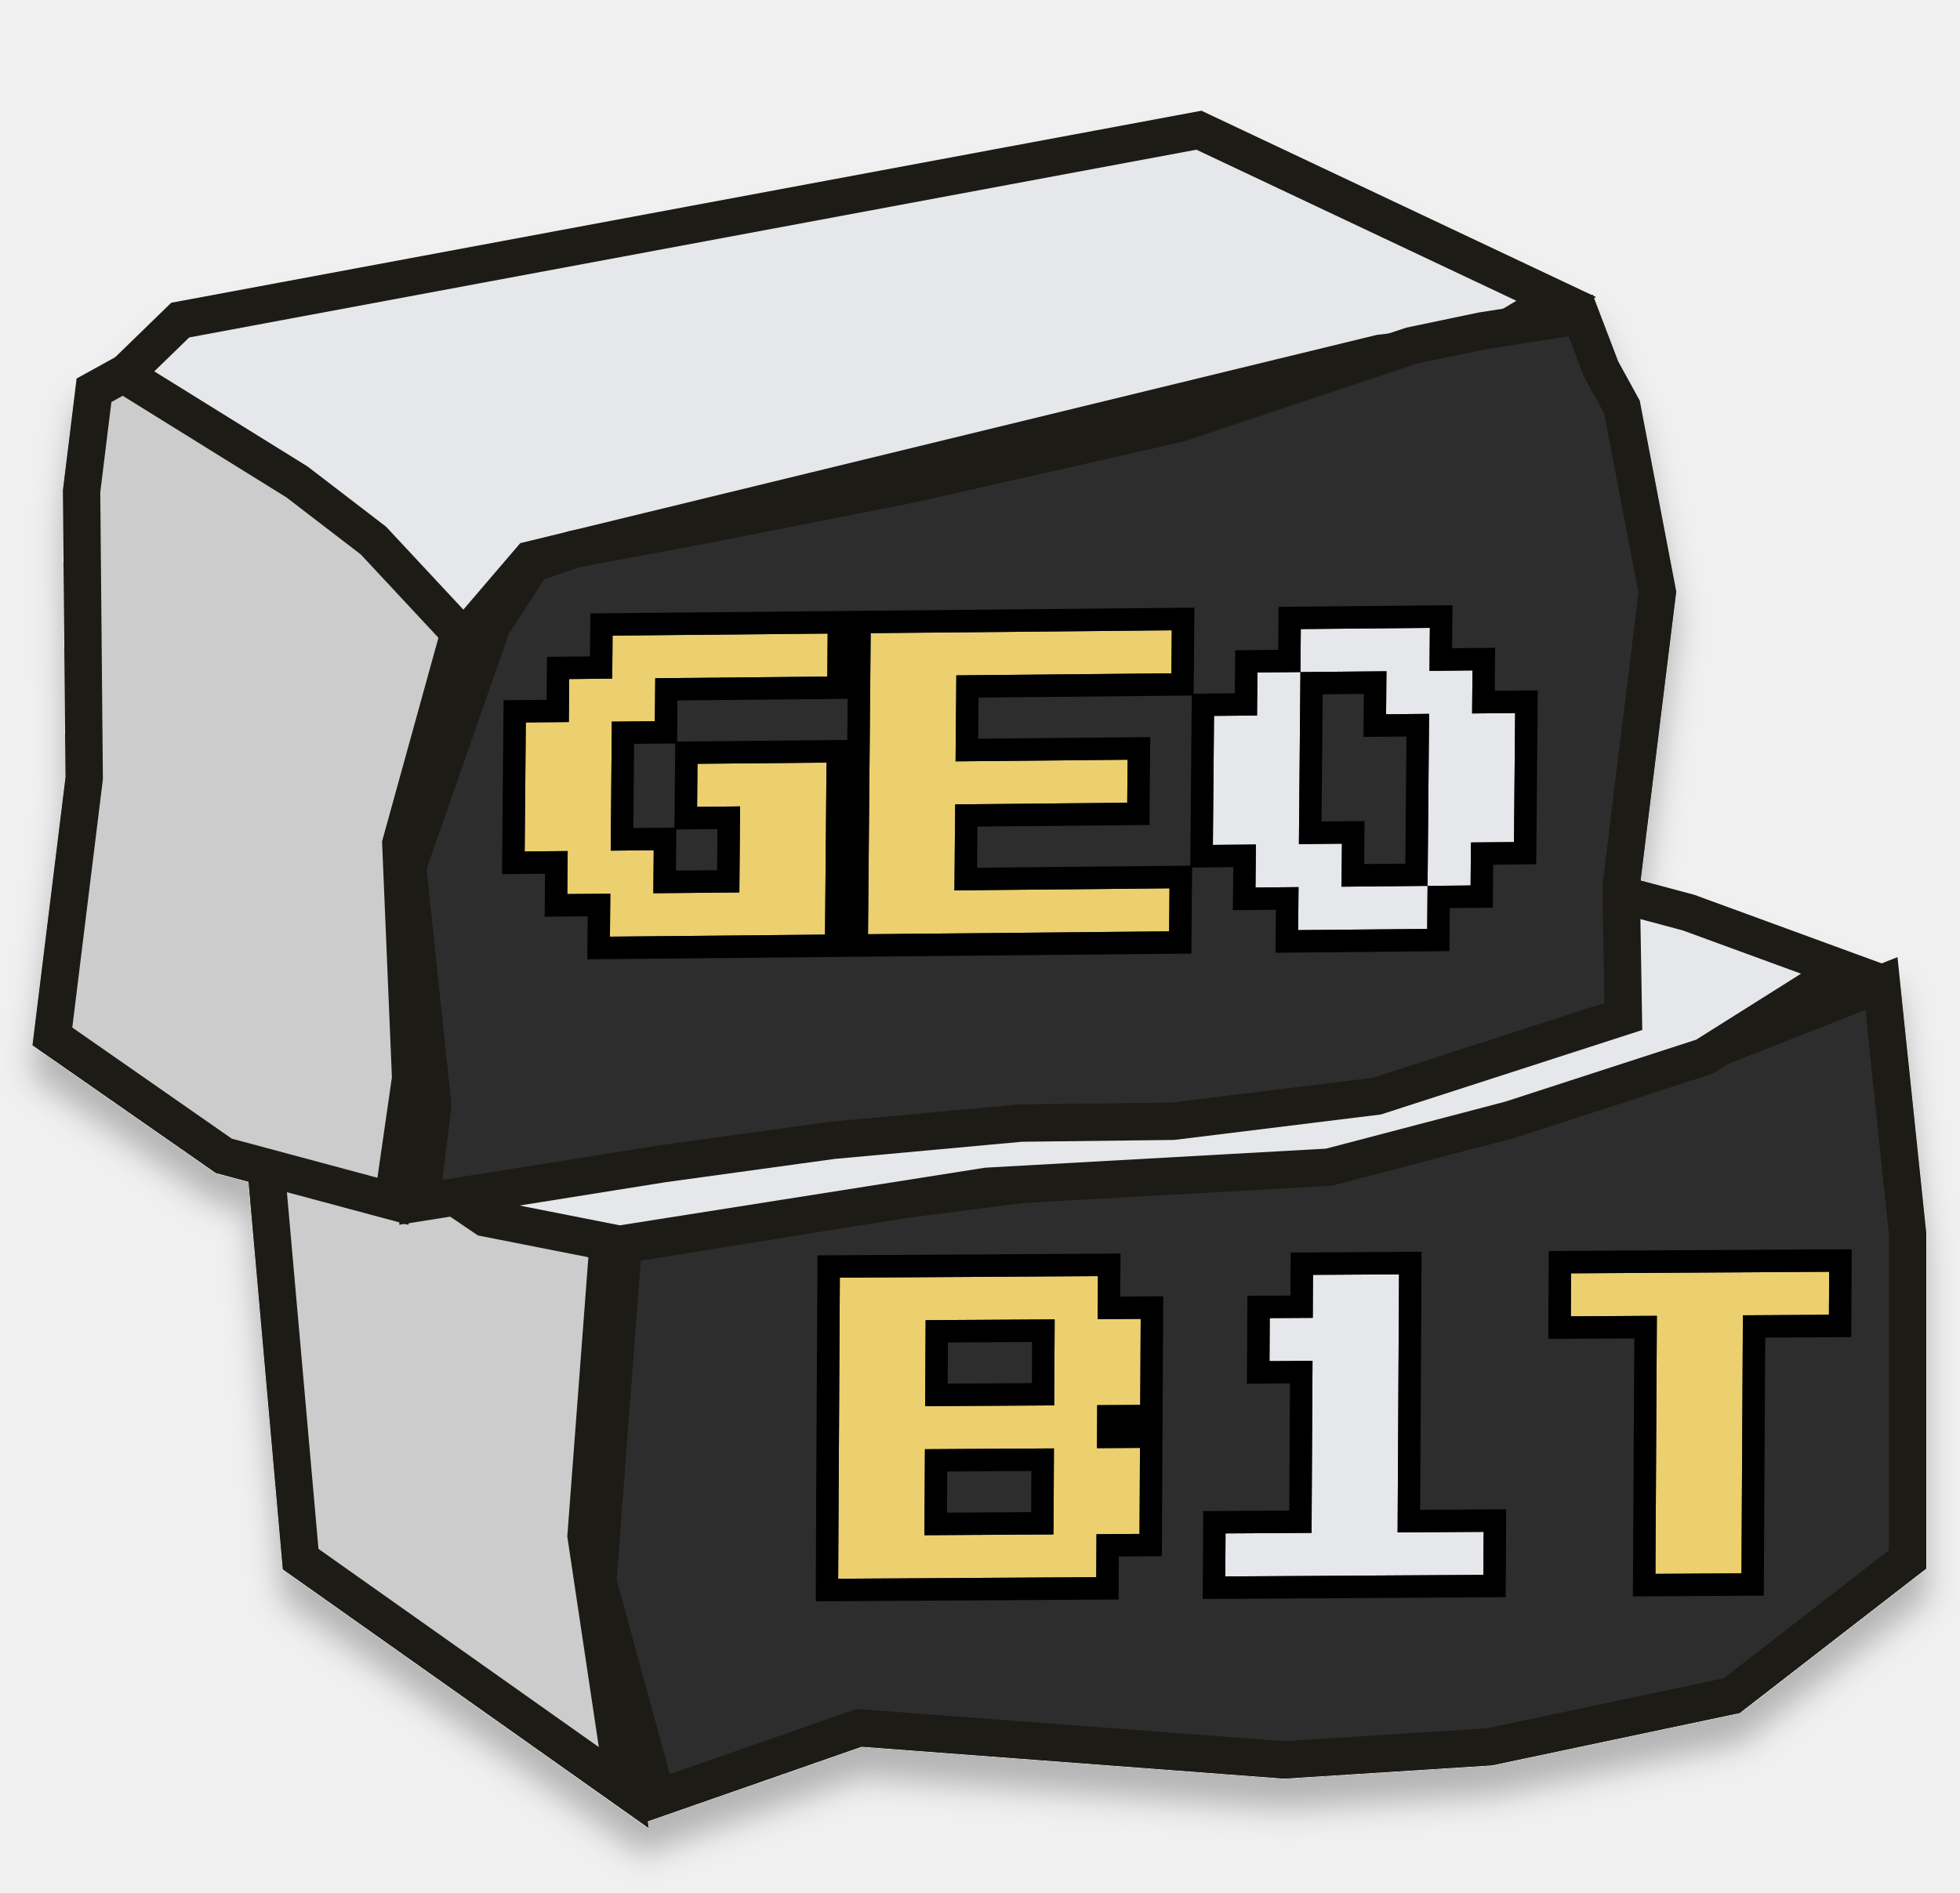
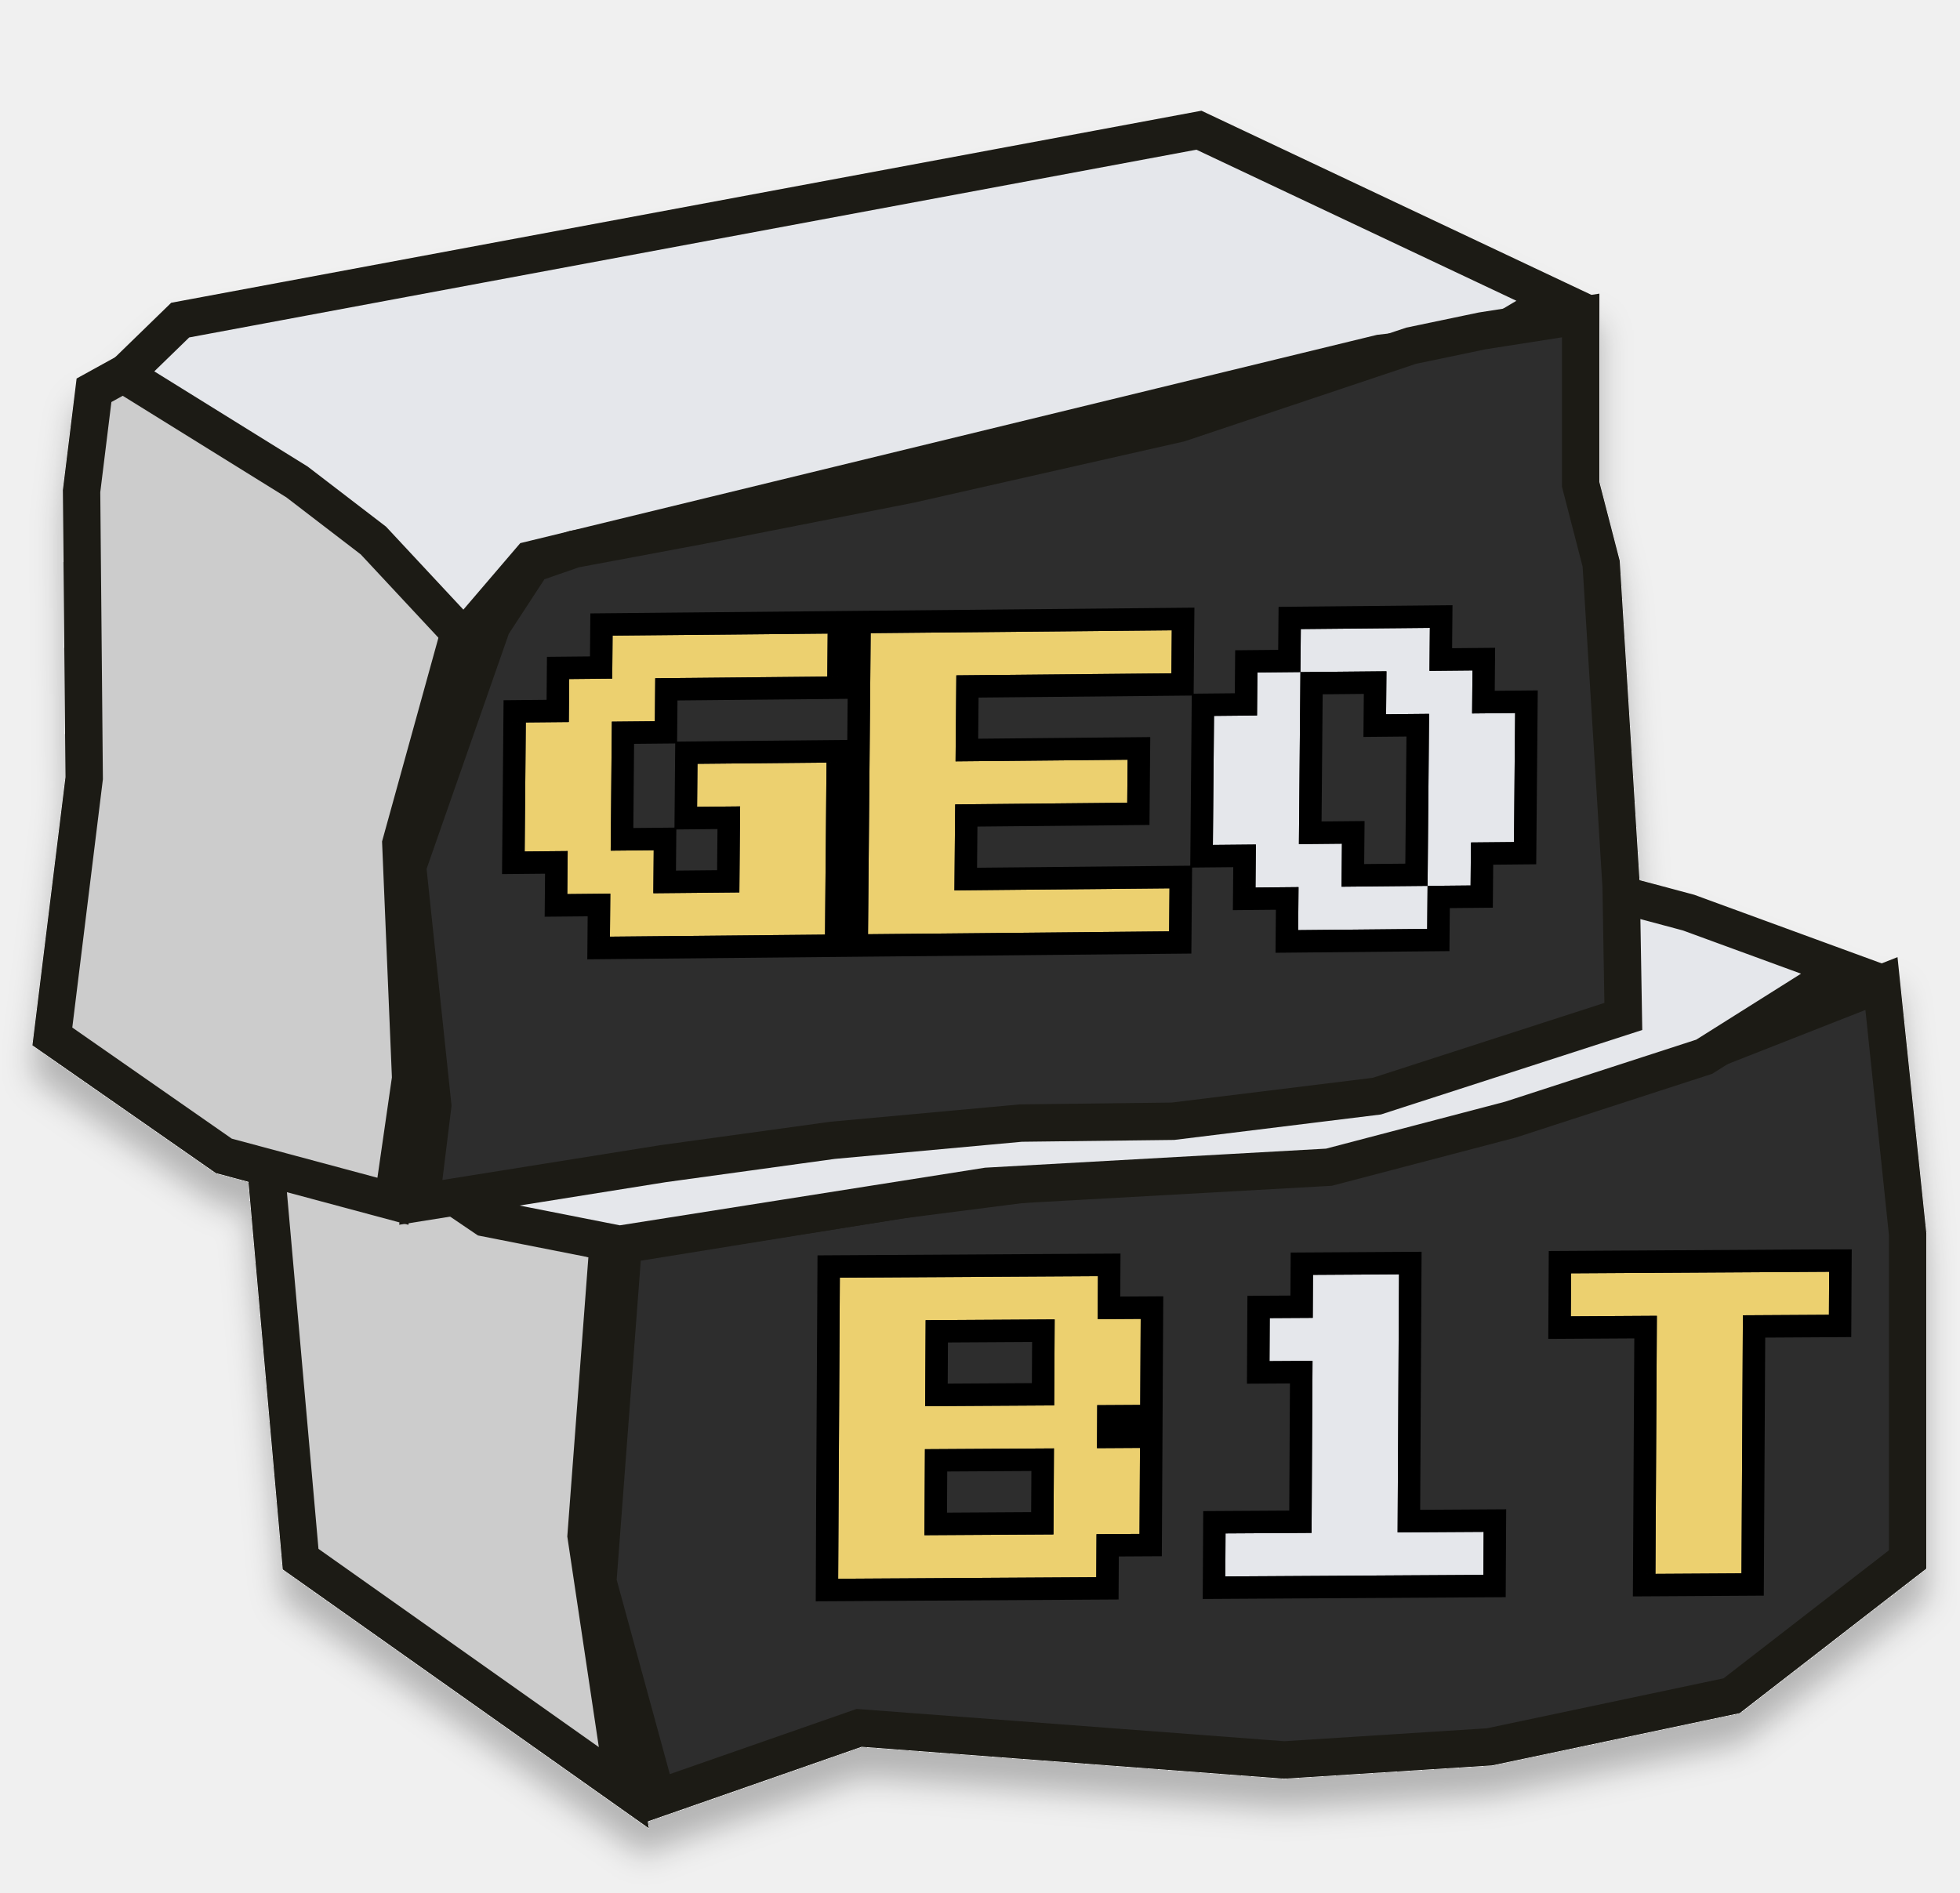
<svg xmlns="http://www.w3.org/2000/svg" width="262" height="253" viewBox="0 0 262 253" fill="none">
  <g filter="url(#filter0_d_2688_10)">
    <path d="M35.272 152.946L35.805 145.89L48.848 153.971L63.482 161.081L81.297 166.248L78.346 205.331L83.388 239.013L40.183 208.454L35.272 152.946Z" fill="#CCCCCC" stroke="#1C1B15" stroke-width="5" />
    <path d="M120.168 160.448L83.309 166.4L81.669 188.112L79.907 211.454L87.832 240.441L114.84 231.015L135.959 232.609L171.66 235.305L199.099 233.556L231.474 226.72L255 208.498L255 164.998L251.501 131.499L226.806 141.205C216.1 144.582 194.077 151.399 191.63 151.651C189.184 151.903 164.416 154.873 152.338 156.327L120.168 160.448Z" fill="#2D2D2D" stroke="#1C1B15" stroke-width="5" />
    <path d="M71.145 133.274L39.529 143.443L49.474 152.382L64.868 162.825L82.806 166.363L131.938 158.609L177.644 156.055L201.891 149.697L227.812 141.282L246.394 129.583L225.726 122.018L194.499 113.655C190.34 115.161 179.097 118.06 167.398 117.614C152.775 117.055 142.268 122.267 138.163 123.049C134.058 123.831 116.132 126.844 112.992 128.245C110.48 129.365 84.047 132.064 71.145 133.274Z" fill="#E5E7EB" stroke="#1C1B15" stroke-width="5" />
    <mask id="path-4-outside-1_2688_10" maskUnits="userSpaceOnUse" x="109.02" y="167.013" width="139.258" height="47.829" fill="black">
      <rect fill="white" x="109.02" y="167.013" width="139.258" height="47.829" />
      <path d="M112.041 211.074L112.264 170.824L146.763 170.618L146.731 176.368L152.481 176.334L152.418 187.834L146.668 187.868L146.636 193.618L152.386 193.584L152.322 205.083L146.572 205.118L146.54 210.868L112.041 211.074ZM123.668 188.005L140.918 187.902L140.981 176.403L123.732 176.505L123.668 188.005ZM123.573 205.255L140.822 205.152L140.886 193.652L123.636 193.755L123.573 205.255ZM221.289 210.422L221.48 175.922L209.98 175.991L210.012 170.241L244.511 170.035L244.479 175.785L232.98 175.853L232.789 210.353L221.289 210.422Z" />
      <path d="M163.79 210.765L163.822 205.015L175.322 204.946L175.449 181.947L169.699 181.981L169.731 176.231L175.481 176.197L175.513 170.447L187.012 170.378L186.821 204.878L198.321 204.809L198.289 210.559L163.79 210.765Z" />
    </mask>
    <path d="M112.041 211.074L112.264 170.824L146.763 170.618L146.731 176.368L152.481 176.334L152.418 187.834L146.668 187.868L146.636 193.618L152.386 193.584L152.322 205.083L146.572 205.118L146.54 210.868L112.041 211.074ZM123.668 188.005L140.918 187.902L140.981 176.403L123.732 176.505L123.668 188.005ZM123.573 205.255L140.822 205.152L140.886 193.652L123.636 193.755L123.573 205.255ZM221.289 210.422L221.48 175.922L209.98 175.991L210.012 170.241L244.511 170.035L244.479 175.785L232.98 175.853L232.789 210.353L221.289 210.422Z" fill="#ECD06F" />
    <path d="M163.79 210.765L163.822 205.015L175.322 204.946L175.449 181.947L169.699 181.981L169.731 176.231L175.481 176.197L175.513 170.447L187.012 170.378L186.821 204.878L198.321 204.809L198.289 210.559L163.79 210.765Z" fill="#E5E7EB" />
    <path d="M112.041 211.074L109.041 211.092L109.024 214.091L112.024 214.074L112.041 211.074ZM112.264 170.824L112.28 167.824L109.28 167.842L109.264 170.842L112.264 170.824ZM146.763 170.618L149.763 170.6L149.78 167.6L146.78 167.618L146.763 170.618ZM146.731 176.368L143.731 176.386L143.715 179.386L146.715 179.368L146.731 176.368ZM152.481 176.334L155.481 176.316L155.498 173.316L152.498 173.334L152.481 176.334ZM152.418 187.834L152.401 190.834L155.401 190.816L155.417 187.816L152.418 187.834ZM146.668 187.868L146.684 184.868L143.684 184.886L143.668 187.886L146.668 187.868ZM146.636 193.618L143.636 193.636L143.619 196.636L146.619 196.618L146.636 193.618ZM152.386 193.584L155.386 193.566L155.402 190.566L152.402 190.584L152.386 193.584ZM152.322 205.083L152.305 208.083L155.305 208.066L155.322 205.066L152.322 205.083ZM146.572 205.118L146.589 202.118L143.589 202.136L143.572 205.136L146.572 205.118ZM146.54 210.868L146.524 213.868L149.524 213.85L149.54 210.85L146.54 210.868ZM123.668 188.005L120.668 188.023L120.651 191.023L123.651 191.005L123.668 188.005ZM140.918 187.902L140.901 190.902L143.901 190.884L143.918 187.884L140.918 187.902ZM140.981 176.403L143.981 176.385L143.998 173.385L140.998 173.403L140.981 176.403ZM123.732 176.505L123.748 173.506L120.748 173.523L120.732 176.523L123.732 176.505ZM123.573 205.255L120.573 205.273L120.556 208.273L123.556 208.255L123.573 205.255ZM140.822 205.152L140.806 208.152L143.806 208.134L143.822 205.134L140.822 205.152ZM140.886 193.652L143.886 193.634L143.902 190.634L140.902 190.652L140.886 193.652ZM123.636 193.755L123.653 190.755L120.653 190.773L120.636 193.773L123.636 193.755ZM115.041 211.056L115.264 170.806L109.264 170.842L109.041 211.092L115.041 211.056ZM112.247 173.824L146.746 173.618L146.78 167.618L112.28 167.824L112.247 173.824ZM143.763 170.636L143.731 176.386L149.731 176.35L149.763 170.6L143.763 170.636ZM146.715 179.368L152.465 179.334L152.498 173.334L146.748 173.368L146.715 179.368ZM149.481 176.352L149.418 187.852L155.417 187.816L155.481 176.316L149.481 176.352ZM152.434 184.834L146.684 184.868L146.651 190.868L152.401 190.834L152.434 184.834ZM143.668 187.886L143.636 193.636L149.636 193.6L149.668 187.85L143.668 187.886ZM146.619 196.618L152.369 196.584L152.402 190.584L146.652 190.618L146.619 196.618ZM149.386 193.602L149.322 205.101L155.322 205.066L155.386 193.566L149.386 193.602ZM152.339 202.084L146.589 202.118L146.556 208.118L152.305 208.083L152.339 202.084ZM143.572 205.136L143.54 210.886L149.54 210.85L149.572 205.1L143.572 205.136ZM146.557 207.868L112.058 208.074L112.024 214.074L146.524 213.868L146.557 207.868ZM123.651 191.005L140.901 190.902L140.934 184.902L123.685 185.005L123.651 191.005ZM143.918 187.884L143.981 176.385L137.981 176.42L137.918 187.92L143.918 187.884ZM140.998 173.403L123.748 173.506L123.715 179.505L140.965 179.403L140.998 173.403ZM120.732 176.523L120.668 188.023L126.668 187.987L126.732 176.488L120.732 176.523ZM123.556 208.255L140.806 208.152L140.839 202.152L123.589 202.255L123.556 208.255ZM143.822 205.134L143.886 193.634L137.886 193.67L137.822 205.17L143.822 205.134ZM140.902 190.652L123.653 190.755L123.62 196.755L140.869 196.652L140.902 190.652ZM120.636 193.773L120.573 205.273L126.573 205.237L126.636 193.737L120.636 193.773ZM163.79 210.765L160.79 210.783L160.773 213.783L163.773 213.765L163.79 210.765ZM163.822 205.015L163.838 202.015L160.839 202.033L160.822 205.033L163.822 205.015ZM175.322 204.946L175.305 207.946L178.305 207.928L178.322 204.928L175.322 204.946ZM175.449 181.947L178.449 181.929L178.465 178.929L175.466 178.947L175.449 181.947ZM169.699 181.981L166.699 181.999L166.682 184.999L169.682 184.981L169.699 181.981ZM169.731 176.231L169.747 173.231L166.747 173.249L166.731 176.249L169.731 176.231ZM175.481 176.197L175.464 179.197L178.464 179.179L178.481 176.179L175.481 176.197ZM175.513 170.447L175.529 167.447L172.529 167.465L172.513 170.465L175.513 170.447ZM187.012 170.378L190.012 170.36L190.029 167.36L187.029 167.378L187.012 170.378ZM186.821 204.878L183.821 204.895L183.805 207.895L186.805 207.878L186.821 204.878ZM198.321 204.809L201.321 204.791L201.338 201.791L198.338 201.809L198.321 204.809ZM198.289 210.559L198.273 213.559L201.273 213.541L201.289 210.541L198.289 210.559ZM166.79 210.747L166.822 204.997L160.822 205.033L160.79 210.783L166.79 210.747ZM163.805 208.015L175.305 207.946L175.338 201.946L163.838 202.015L163.805 208.015ZM178.322 204.928L178.449 181.929L172.449 181.964L172.322 204.964L178.322 204.928ZM175.466 178.947L169.716 178.981L169.682 184.981L175.432 184.947L175.466 178.947ZM172.699 181.963L172.731 176.213L166.731 176.249L166.699 181.999L172.699 181.963ZM169.714 179.231L175.464 179.197L175.497 173.197L169.747 173.231L169.714 179.231ZM178.481 176.179L178.512 170.429L172.513 170.465L172.481 176.215L178.481 176.179ZM175.496 173.447L186.996 173.378L187.029 167.378L175.529 167.447L175.496 173.447ZM184.012 170.396L183.821 204.895L189.821 204.86L190.012 170.36L184.012 170.396ZM186.805 207.878L198.305 207.809L198.338 201.809L186.838 201.878L186.805 207.878ZM195.321 204.827L195.289 210.577L201.289 210.541L201.321 204.791L195.321 204.827ZM198.306 207.559L163.807 207.765L163.773 213.765L198.273 213.559L198.306 207.559ZM221.289 210.422L218.289 210.439L218.272 213.439L221.272 213.422L221.289 210.422ZM221.48 175.922L224.48 175.904L224.496 172.904L221.496 172.922L221.48 175.922ZM209.98 175.991L206.98 176.009L206.964 179.009L209.964 178.991L209.98 175.991ZM210.012 170.241L210.029 167.241L207.029 167.259L207.012 170.259L210.012 170.241ZM244.511 170.035L247.511 170.017L247.528 167.017L244.528 167.035L244.511 170.035ZM244.479 175.785L244.463 178.785L247.463 178.767L247.479 175.767L244.479 175.785ZM232.98 175.853L232.996 172.854L229.996 172.871L229.98 175.871L232.98 175.853ZM232.789 210.353L232.772 213.353L235.772 213.335L235.789 210.335L232.789 210.353ZM224.289 210.404L224.48 175.904L218.48 175.94L218.289 210.439L224.289 210.404ZM221.496 172.922L209.997 172.991L209.964 178.991L221.463 178.922L221.496 172.922ZM212.98 175.973L213.012 170.223L207.012 170.259L206.98 176.009L212.98 175.973ZM209.995 173.241L244.495 173.035L244.528 167.035L210.029 167.241L209.995 173.241ZM241.511 170.053L241.48 175.803L247.479 175.767L247.511 170.017L241.511 170.053ZM244.496 172.785L232.996 172.854L232.963 178.853L244.463 178.785L244.496 172.785ZM229.98 175.871L229.789 210.371L235.789 210.335L235.98 175.836L229.98 175.871ZM232.805 207.353L221.306 207.422L221.272 213.422L232.772 213.353L232.805 207.353Z" fill="black" mask="url(#path-4-outside-1_2688_10)" />
    <path d="M11.252 104.044L6.997 138.57L29.912 154.538L52.523 160.61L54.895 144.167L53.585 112.792L62.295 81.308L47.517 65.248L35.575 55.014L17.5 49.458L12.565 52.179L10.903 65.665L11.252 104.044Z" fill="#CCCCCC" stroke="#1C1B15" stroke-width="5" />
    <path d="M24.089 42.797L16.589 50.088L39.704 64.437L49.911 72.267L62.02 85.26L70.92 74.856L184.518 47.232L198.423 45.66L208.025 39.964L160.264 17.408L24.089 42.797Z" fill="#E5E7EB" stroke="#1C1B15" stroke-width="5" />
-     <path d="M216.704 118.522L216.996 135.899L184.049 146.553L156.795 149.909L136.467 150.154L111.308 152.459L88.635 155.581L56.248 160.757L57.843 147.816L54.479 115.873L65.752 83.631L71.151 75.363L76.743 73.425L93.681 70.257L121.612 64.766L157.66 56.596L188.625 46.224L198.117 44.241L211.295 42.18L214.034 49.355L216.815 54.427L221.552 79.183L216.704 118.522Z" fill="#2D2D2D" stroke="#1C1B15" stroke-width="5" />
+     <path d="M216.704 118.522L216.996 135.899L184.049 146.553L156.795 149.909L136.467 150.154L111.308 152.459L88.635 155.581L56.248 160.757L57.843 147.816L54.479 115.873L65.752 83.631L71.151 75.363L76.743 73.425L93.681 70.257L121.612 64.766L157.66 56.596L188.625 46.224L198.117 44.241L211.295 42.18L211.295 64.766L214.034 75.363L216.704 118.522Z" fill="#2D2D2D" stroke="#1C1B15" stroke-width="5" />
    <mask id="path-9-outside-2_2688_10" maskUnits="userSpaceOnUse" x="67" y="80.798" width="139.409" height="48.321" fill="black">
      <rect fill="white" x="67" y="80.798" width="139.409" height="48.321" />
      <path d="M81.532 125.231L81.583 119.481L75.833 119.536L75.884 113.786L70.135 113.841L70.287 96.591L76.037 96.537L76.088 90.787L81.837 90.732L81.888 84.982L110.637 84.709L110.586 90.459L87.587 90.677L87.536 96.427L81.787 96.482L81.634 113.731L87.384 113.677L87.333 119.426L98.832 119.317L98.934 107.817L93.184 107.872L93.235 102.122L110.484 101.958L110.281 124.957L81.532 125.231ZM116.031 124.903L116.387 84.654L156.635 84.271L156.584 90.021L127.835 90.294L127.734 101.794L150.733 101.575L150.682 107.325L127.683 107.544L127.581 119.043L156.33 118.77L156.279 124.52L116.031 124.903Z" />
      <path d="M173.528 124.356L173.579 118.606L167.829 118.661L167.88 112.911L162.13 112.965L162.283 95.716L168.033 95.661L168.083 89.912L173.833 89.857L173.884 84.107L191.133 83.943L191.082 89.693L196.832 89.638L196.781 95.388L202.531 95.333L202.379 112.583L196.629 112.637L196.578 118.387L190.828 118.442L190.777 124.191L173.528 124.356ZM179.329 118.551L190.828 118.442L191.032 95.443L185.282 95.497L185.333 89.748L173.833 89.857L173.63 112.856L179.38 112.801L179.329 118.551Z" />
    </mask>
    <path d="M81.532 125.231L81.583 119.481L75.833 119.536L75.884 113.786L70.135 113.841L70.287 96.591L76.037 96.537L76.088 90.787L81.837 90.732L81.888 84.982L110.637 84.709L110.586 90.459L87.587 90.677L87.536 96.427L81.787 96.482L81.634 113.731L87.384 113.677L87.333 119.426L98.832 119.317L98.934 107.817L93.184 107.872L93.235 102.122L110.484 101.958L110.281 124.957L81.532 125.231ZM116.031 124.903L116.387 84.654L156.635 84.271L156.584 90.021L127.835 90.294L127.734 101.794L150.733 101.575L150.682 107.325L127.683 107.544L127.581 119.043L156.33 118.77L156.279 124.52L116.031 124.903Z" fill="#ECD06F" />
    <path d="M173.528 124.356L173.579 118.606L167.829 118.661L167.88 112.911L162.13 112.965L162.283 95.716L168.033 95.661L168.083 89.912L173.833 89.857L173.884 84.107L191.133 83.943L191.082 89.693L196.832 89.638L196.781 95.388L202.531 95.333L202.379 112.583L196.629 112.637L196.578 118.387L190.828 118.442L190.777 124.191L173.528 124.356ZM179.329 118.551L190.828 118.442L191.032 95.443L185.282 95.497L185.333 89.748L173.833 89.857L173.63 112.856L179.38 112.801L179.329 118.551Z" fill="#E5E7EB" />
    <path d="M81.532 125.231L78.532 125.259L78.506 128.259L81.506 128.231L81.532 125.231ZM81.583 119.481L84.583 119.453L84.609 116.453L81.61 116.481L81.583 119.481ZM75.833 119.536L72.834 119.564L72.807 122.564L75.807 122.536L75.833 119.536ZM75.884 113.786L78.884 113.757L78.911 110.758L75.911 110.786L75.884 113.786ZM70.135 113.841L67.135 113.869L67.108 116.869L70.108 116.841L70.135 113.841ZM70.287 96.591L70.314 93.591L67.314 93.62L67.287 96.62L70.287 96.591ZM76.037 96.537L76.01 99.537L79.01 99.508L79.037 96.508L76.037 96.537ZM76.088 90.787L76.114 87.787L73.114 87.816L73.088 90.815L76.088 90.787ZM81.837 90.732L81.811 93.732L84.811 93.704L84.837 90.704L81.837 90.732ZM81.888 84.982L81.915 81.983L78.915 82.011L78.888 85.011L81.888 84.982ZM110.637 84.709L113.637 84.68L113.663 81.68L110.663 81.709L110.637 84.709ZM110.586 90.459L110.559 93.459L113.559 93.43L113.586 90.43L110.586 90.459ZM87.587 90.677L87.614 87.678L84.614 87.706L84.587 90.706L87.587 90.677ZM87.536 96.427L87.51 99.427L90.51 99.399L90.536 96.399L87.536 96.427ZM81.787 96.482L81.813 93.482L78.813 93.511L78.787 96.51L81.787 96.482ZM81.634 113.731L78.634 113.76L78.608 116.76L81.607 116.731L81.634 113.731ZM87.384 113.677L90.384 113.648L90.41 110.648L87.41 110.677L87.384 113.677ZM87.333 119.426L84.333 119.455L84.306 122.455L87.306 122.426L87.333 119.426ZM98.832 119.317L98.806 122.317L101.806 122.288L101.832 119.288L98.832 119.317ZM98.934 107.817L101.934 107.789L101.96 104.789L98.96 104.818L98.934 107.817ZM93.184 107.872L90.184 107.901L90.158 110.901L93.158 110.872L93.184 107.872ZM93.235 102.122L93.262 99.122L90.262 99.151L90.235 102.151L93.235 102.122ZM110.484 101.958L113.484 101.93L113.511 98.93L110.511 98.958L110.484 101.958ZM110.281 124.957L110.254 127.957L113.254 127.929L113.281 124.929L110.281 124.957ZM84.532 125.202L84.583 119.453L78.583 119.51L78.532 125.259L84.532 125.202ZM81.61 116.481L75.86 116.536L75.807 122.536L81.557 122.481L81.61 116.481ZM78.833 119.507L78.884 113.757L72.884 113.815L72.834 119.564L78.833 119.507ZM75.911 110.786L70.161 110.841L70.108 116.841L75.858 116.786L75.911 110.786ZM73.134 113.812L73.287 96.563L67.287 96.62L67.135 113.869L73.134 113.812ZM70.26 99.591L76.01 99.537L76.063 93.537L70.314 93.591L70.26 99.591ZM79.037 96.508L79.087 90.758L73.088 90.815L73.037 96.565L79.037 96.508ZM76.061 93.787L81.811 93.732L81.864 87.732L76.114 87.787L76.061 93.787ZM84.837 90.704L84.888 84.954L78.888 85.011L78.838 90.761L84.837 90.704ZM81.862 87.982L110.61 87.709L110.663 81.709L81.915 81.983L81.862 87.982ZM107.637 84.737L107.586 90.487L113.586 90.43L113.637 84.68L107.637 84.737ZM110.613 87.459L87.614 87.678L87.561 93.677L110.559 93.459L110.613 87.459ZM84.587 90.706L84.536 96.456L90.536 96.399L90.587 90.649L84.587 90.706ZM87.563 93.427L81.813 93.482L81.76 99.482L87.51 99.427L87.563 93.427ZM78.787 96.51L78.634 113.76L84.634 113.703L84.786 96.453L78.787 96.51ZM81.607 116.731L87.357 116.676L87.41 110.677L81.66 110.731L81.607 116.731ZM84.384 113.705L84.333 119.455L90.333 119.398L90.384 113.648L84.384 113.705ZM87.306 122.426L98.806 122.317L98.859 116.317L87.359 116.426L87.306 122.426ZM101.832 119.288L101.934 107.789L95.934 107.846L95.832 119.345L101.832 119.288ZM98.96 104.818L93.211 104.872L93.158 110.872L98.907 110.817L98.96 104.818ZM96.184 107.844L96.235 102.094L90.235 102.151L90.184 107.901L96.184 107.844ZM93.209 105.122L110.458 104.958L110.511 98.958L93.262 99.122L93.209 105.122ZM107.484 101.987L107.281 124.986L113.281 124.929L113.484 101.93L107.484 101.987ZM110.308 121.957L81.559 122.231L81.506 128.231L110.254 127.957L110.308 121.957ZM116.031 124.903L113.031 124.931L113.004 127.931L116.004 127.902L116.031 124.903ZM116.387 84.654L116.413 81.654L113.413 81.683L113.387 84.683L116.387 84.654ZM156.635 84.271L159.635 84.243L159.661 81.243L156.661 81.271L156.635 84.271ZM156.584 90.021L156.557 93.021L159.557 92.992L159.584 89.993L156.584 90.021ZM127.835 90.294L127.862 87.295L124.862 87.323L124.835 90.323L127.835 90.294ZM127.734 101.794L124.734 101.823L124.707 104.823L127.707 104.794L127.734 101.794ZM150.733 101.575L153.732 101.547L153.759 98.547L150.759 98.575L150.733 101.575ZM150.682 107.325L150.655 110.325L153.655 110.296L153.682 107.297L150.682 107.325ZM127.683 107.544L127.709 104.544L124.709 104.573L124.683 107.572L127.683 107.544ZM127.581 119.043L124.581 119.072L124.555 122.072L127.555 122.043L127.581 119.043ZM156.33 118.77L159.33 118.741L159.356 115.741L156.356 115.77L156.33 118.77ZM156.279 124.52L156.252 127.52L159.252 127.491L159.279 124.491L156.279 124.52ZM119.031 124.874L119.386 84.626L113.387 84.683L113.031 124.931L119.031 124.874ZM116.36 87.654L156.608 87.271L156.661 81.271L116.413 81.654L116.36 87.654ZM153.635 84.3L153.584 90.05L159.584 89.993L159.635 84.243L153.635 84.3ZM156.61 87.021L127.862 87.295L127.809 93.294L156.557 93.021L156.61 87.021ZM124.835 90.323L124.734 101.823L130.733 101.766L130.835 90.266L124.835 90.323ZM127.707 104.794L150.706 104.575L150.759 98.575L127.76 98.794L127.707 104.794ZM147.733 101.604L147.682 107.354L153.682 107.297L153.732 101.547L147.733 101.604ZM150.708 104.325L127.709 104.544L127.656 110.544L150.655 110.325L150.708 104.325ZM124.683 107.572L124.581 119.072L130.581 119.015L130.683 107.515L124.683 107.572ZM127.555 122.043L156.303 121.77L156.356 115.77L127.608 116.044L127.555 122.043ZM153.33 118.798L153.279 124.548L159.279 124.491L159.33 118.741L153.33 118.798ZM156.305 121.52L116.057 121.903L116.004 127.902L156.252 127.52L156.305 121.52ZM173.528 124.356L170.528 124.384L170.502 127.384L173.502 127.355L173.528 124.356ZM173.579 118.606L176.579 118.577L176.605 115.577L173.605 115.606L173.579 118.606ZM167.829 118.661L164.829 118.689L164.803 121.689L167.803 121.66L167.829 118.661ZM167.88 112.911L170.88 112.882L170.906 109.882L167.907 109.911L167.88 112.911ZM162.13 112.965L159.13 112.994L159.104 115.994L162.104 115.965L162.13 112.965ZM162.283 95.716L162.309 92.716L159.31 92.745L159.283 95.745L162.283 95.716ZM168.033 95.661L168.006 98.661L171.006 98.633L171.032 95.633L168.033 95.661ZM168.083 89.912L168.11 86.912L165.11 86.94L165.084 89.94L168.083 89.912ZM173.833 89.857L173.807 92.857L176.807 92.828L176.833 89.828L173.833 89.857ZM173.884 84.107L173.911 81.107L170.911 81.136L170.884 84.136L173.884 84.107ZM191.133 83.943L194.133 83.915L194.16 80.915L191.16 80.943L191.133 83.943ZM191.082 89.693L188.083 89.721L188.056 92.721L191.056 92.693L191.082 89.693ZM196.832 89.638L199.832 89.61L199.859 86.61L196.859 86.638L196.832 89.638ZM196.781 95.388L193.781 95.416L193.755 98.416L196.755 98.388L196.781 95.388ZM202.531 95.333L205.531 95.305L205.557 92.305L202.558 92.333L202.531 95.333ZM202.379 112.583L202.352 115.582L205.352 115.554L205.378 112.554L202.379 112.583ZM196.629 112.637L196.655 109.637L193.655 109.666L193.629 112.666L196.629 112.637ZM196.578 118.387L196.551 121.387L199.551 121.358L199.578 118.358L196.578 118.387ZM190.828 118.442L190.855 115.442L187.855 115.47L187.828 118.47L190.828 118.442ZM190.777 124.191L190.751 127.191L193.751 127.163L193.777 124.163L190.777 124.191ZM179.329 118.551L176.329 118.58L176.302 121.58L179.302 121.551L179.329 118.551ZM190.828 118.442L190.802 121.442L193.802 121.413L193.828 118.413L190.828 118.442ZM191.032 95.443L194.031 95.414L194.058 92.414L191.058 92.443L191.032 95.443ZM185.282 95.497L182.282 95.526L182.255 98.526L185.255 98.497L185.282 95.497ZM185.333 89.748L188.333 89.719L188.359 86.719L185.359 86.748L185.333 89.748ZM173.833 89.857L173.86 86.857L170.86 86.886L170.833 89.885L173.833 89.857ZM173.63 112.856L170.63 112.885L170.603 115.884L173.603 115.856L173.63 112.856ZM179.38 112.801L182.379 112.773L182.406 109.773L179.406 109.801L179.38 112.801ZM176.528 124.327L176.579 118.577L170.579 118.634L170.528 124.384L176.528 124.327ZM173.605 115.606L167.856 115.661L167.803 121.66L173.552 121.606L173.605 115.606ZM170.829 118.632L170.88 112.882L164.88 112.939L164.829 118.689L170.829 118.632ZM167.907 109.911L162.157 109.966L162.104 115.965L167.854 115.911L167.907 109.911ZM165.13 112.937L165.283 95.688L159.283 95.745L159.13 112.994L165.13 112.937ZM162.256 98.716L168.006 98.661L168.059 92.662L162.309 92.716L162.256 98.716ZM171.032 95.633L171.083 89.883L165.084 89.94L165.033 95.69L171.032 95.633ZM168.057 92.912L173.807 92.857L173.86 86.857L168.11 86.912L168.057 92.912ZM176.833 89.828L176.884 84.079L170.884 84.136L170.833 89.885L176.833 89.828ZM173.857 87.107L191.107 86.943L191.16 80.943L173.911 81.107L173.857 87.107ZM188.133 83.972L188.083 89.721L194.082 89.664L194.133 83.915L188.133 83.972ZM191.056 92.693L196.806 92.638L196.859 86.638L191.109 86.693L191.056 92.693ZM193.832 89.667L193.781 95.416L199.781 95.359L199.832 89.61L193.832 89.667ZM196.755 98.388L202.505 98.333L202.558 92.333L196.808 92.388L196.755 98.388ZM199.531 95.362L199.379 112.611L205.378 112.554L205.531 95.305L199.531 95.362ZM202.405 109.583L196.655 109.637L196.602 115.637L202.352 115.582L202.405 109.583ZM193.629 112.666L193.578 118.416L199.578 118.358L199.629 112.609L193.629 112.666ZM196.604 115.387L190.855 115.442L190.802 121.442L196.551 121.387L196.604 115.387ZM187.828 118.47L187.777 124.22L193.777 124.163L193.828 118.413L187.828 118.47ZM190.804 121.192L173.555 121.356L173.502 127.355L190.751 127.191L190.804 121.192ZM179.302 121.551L190.802 121.442L190.855 115.442L179.355 115.551L179.302 121.551ZM193.828 118.413L194.031 95.414L188.032 95.471L187.828 118.47L193.828 118.413ZM191.058 92.443L185.308 92.497L185.255 98.497L191.005 98.442L191.058 92.443ZM188.282 95.469L188.333 89.719L182.333 89.776L182.282 95.526L188.282 95.469ZM185.359 86.748L173.86 86.857L173.807 92.857L185.306 92.747L185.359 86.748ZM170.833 89.885L170.63 112.885L176.63 112.827L176.833 89.828L170.833 89.885ZM173.603 115.856L179.353 115.801L179.406 109.801L173.656 109.856L173.603 115.856ZM176.38 112.83L176.329 118.58L182.329 118.523L182.379 112.773L176.38 112.83Z" fill="black" mask="url(#path-9-outside-2_2688_10)" />
  </g>
  <defs>
    <filter id="filter0_d_2688_10" x="0.332" y="14.803" width="261.168" height="237.635" filterUnits="userSpaceOnUse" color-interpolation-filters="sRGB">
      <feFlood flood-opacity="0" result="BackgroundImageFix" />
      <feColorMatrix in="SourceAlpha" type="matrix" values="0 0 0 0 0 0 0 0 0 0 0 0 0 0 0 0 0 0 127 0" result="hardAlpha" />
      <feOffset dy="4" />
      <feGaussianBlur stdDeviation="2" />
      <feComposite in2="hardAlpha" operator="out" />
      <feColorMatrix type="matrix" values="0 0 0 0 0 0 0 0 0 0 0 0 0 0 0 0 0 0 0.25 0" />
      <feBlend mode="normal" in2="BackgroundImageFix" result="effect1_dropShadow_2688_10" />
      <feBlend mode="normal" in="SourceGraphic" in2="effect1_dropShadow_2688_10" result="shape" />
    </filter>
  </defs>
</svg>
